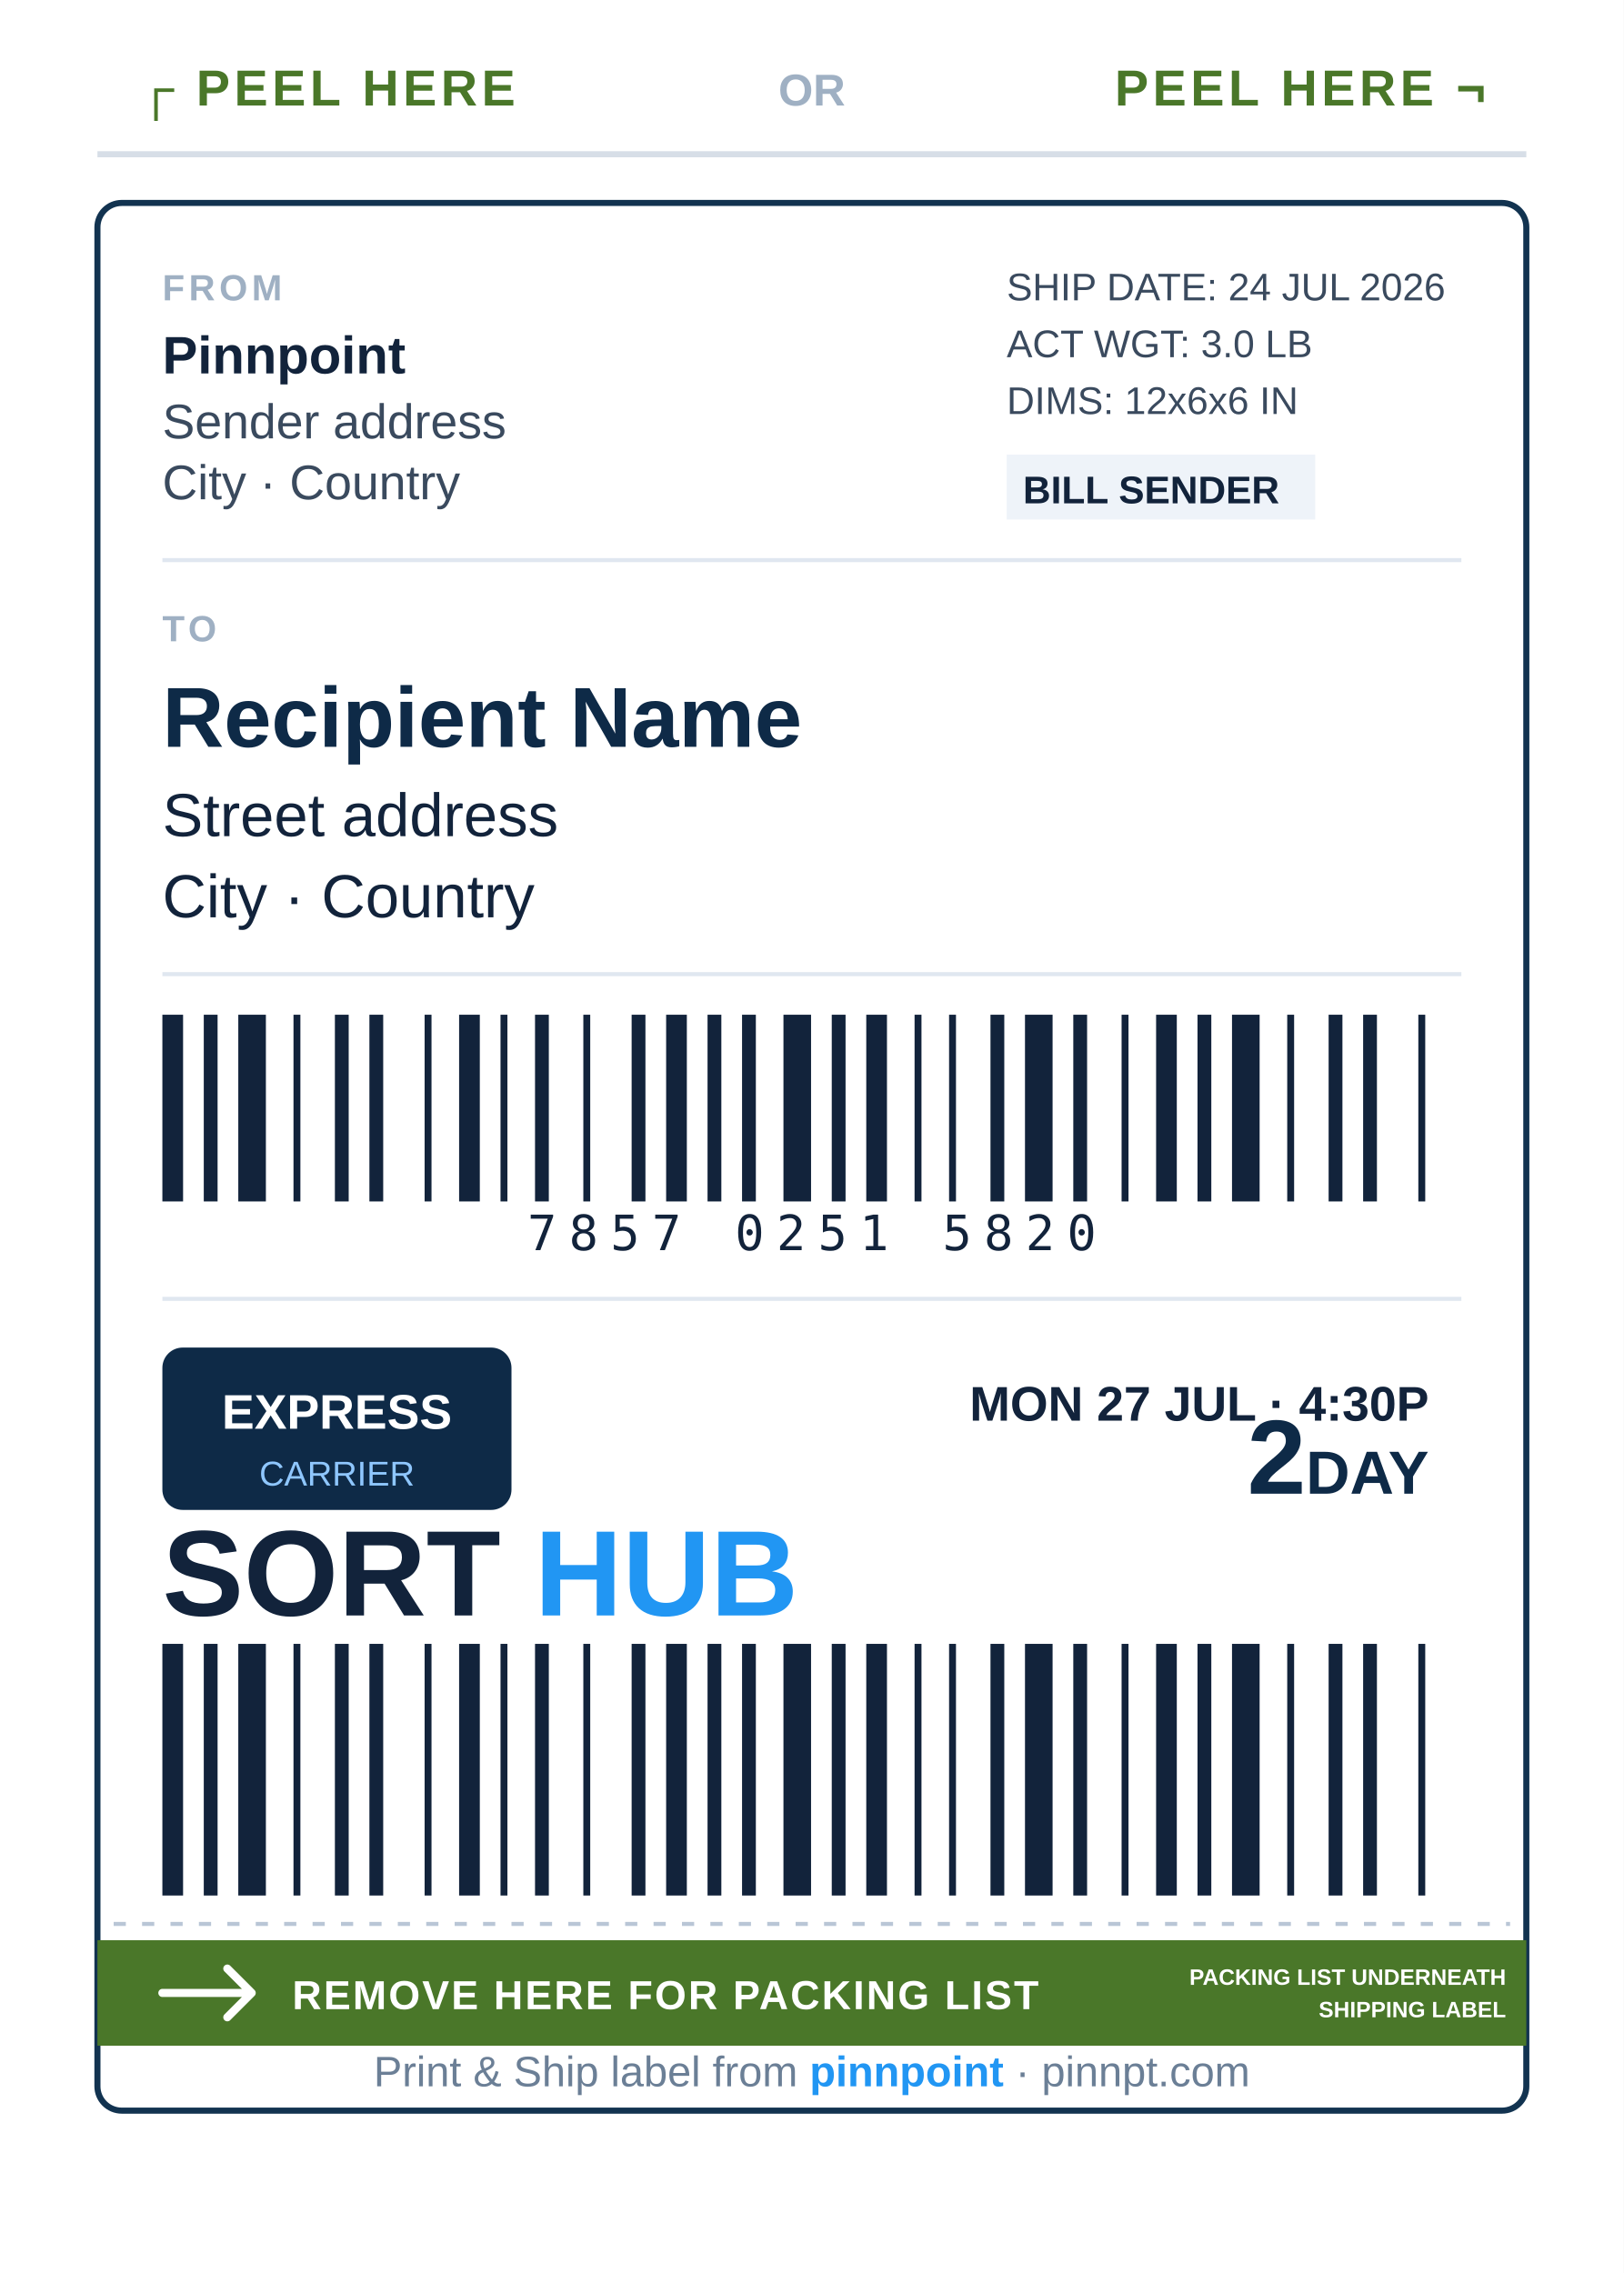
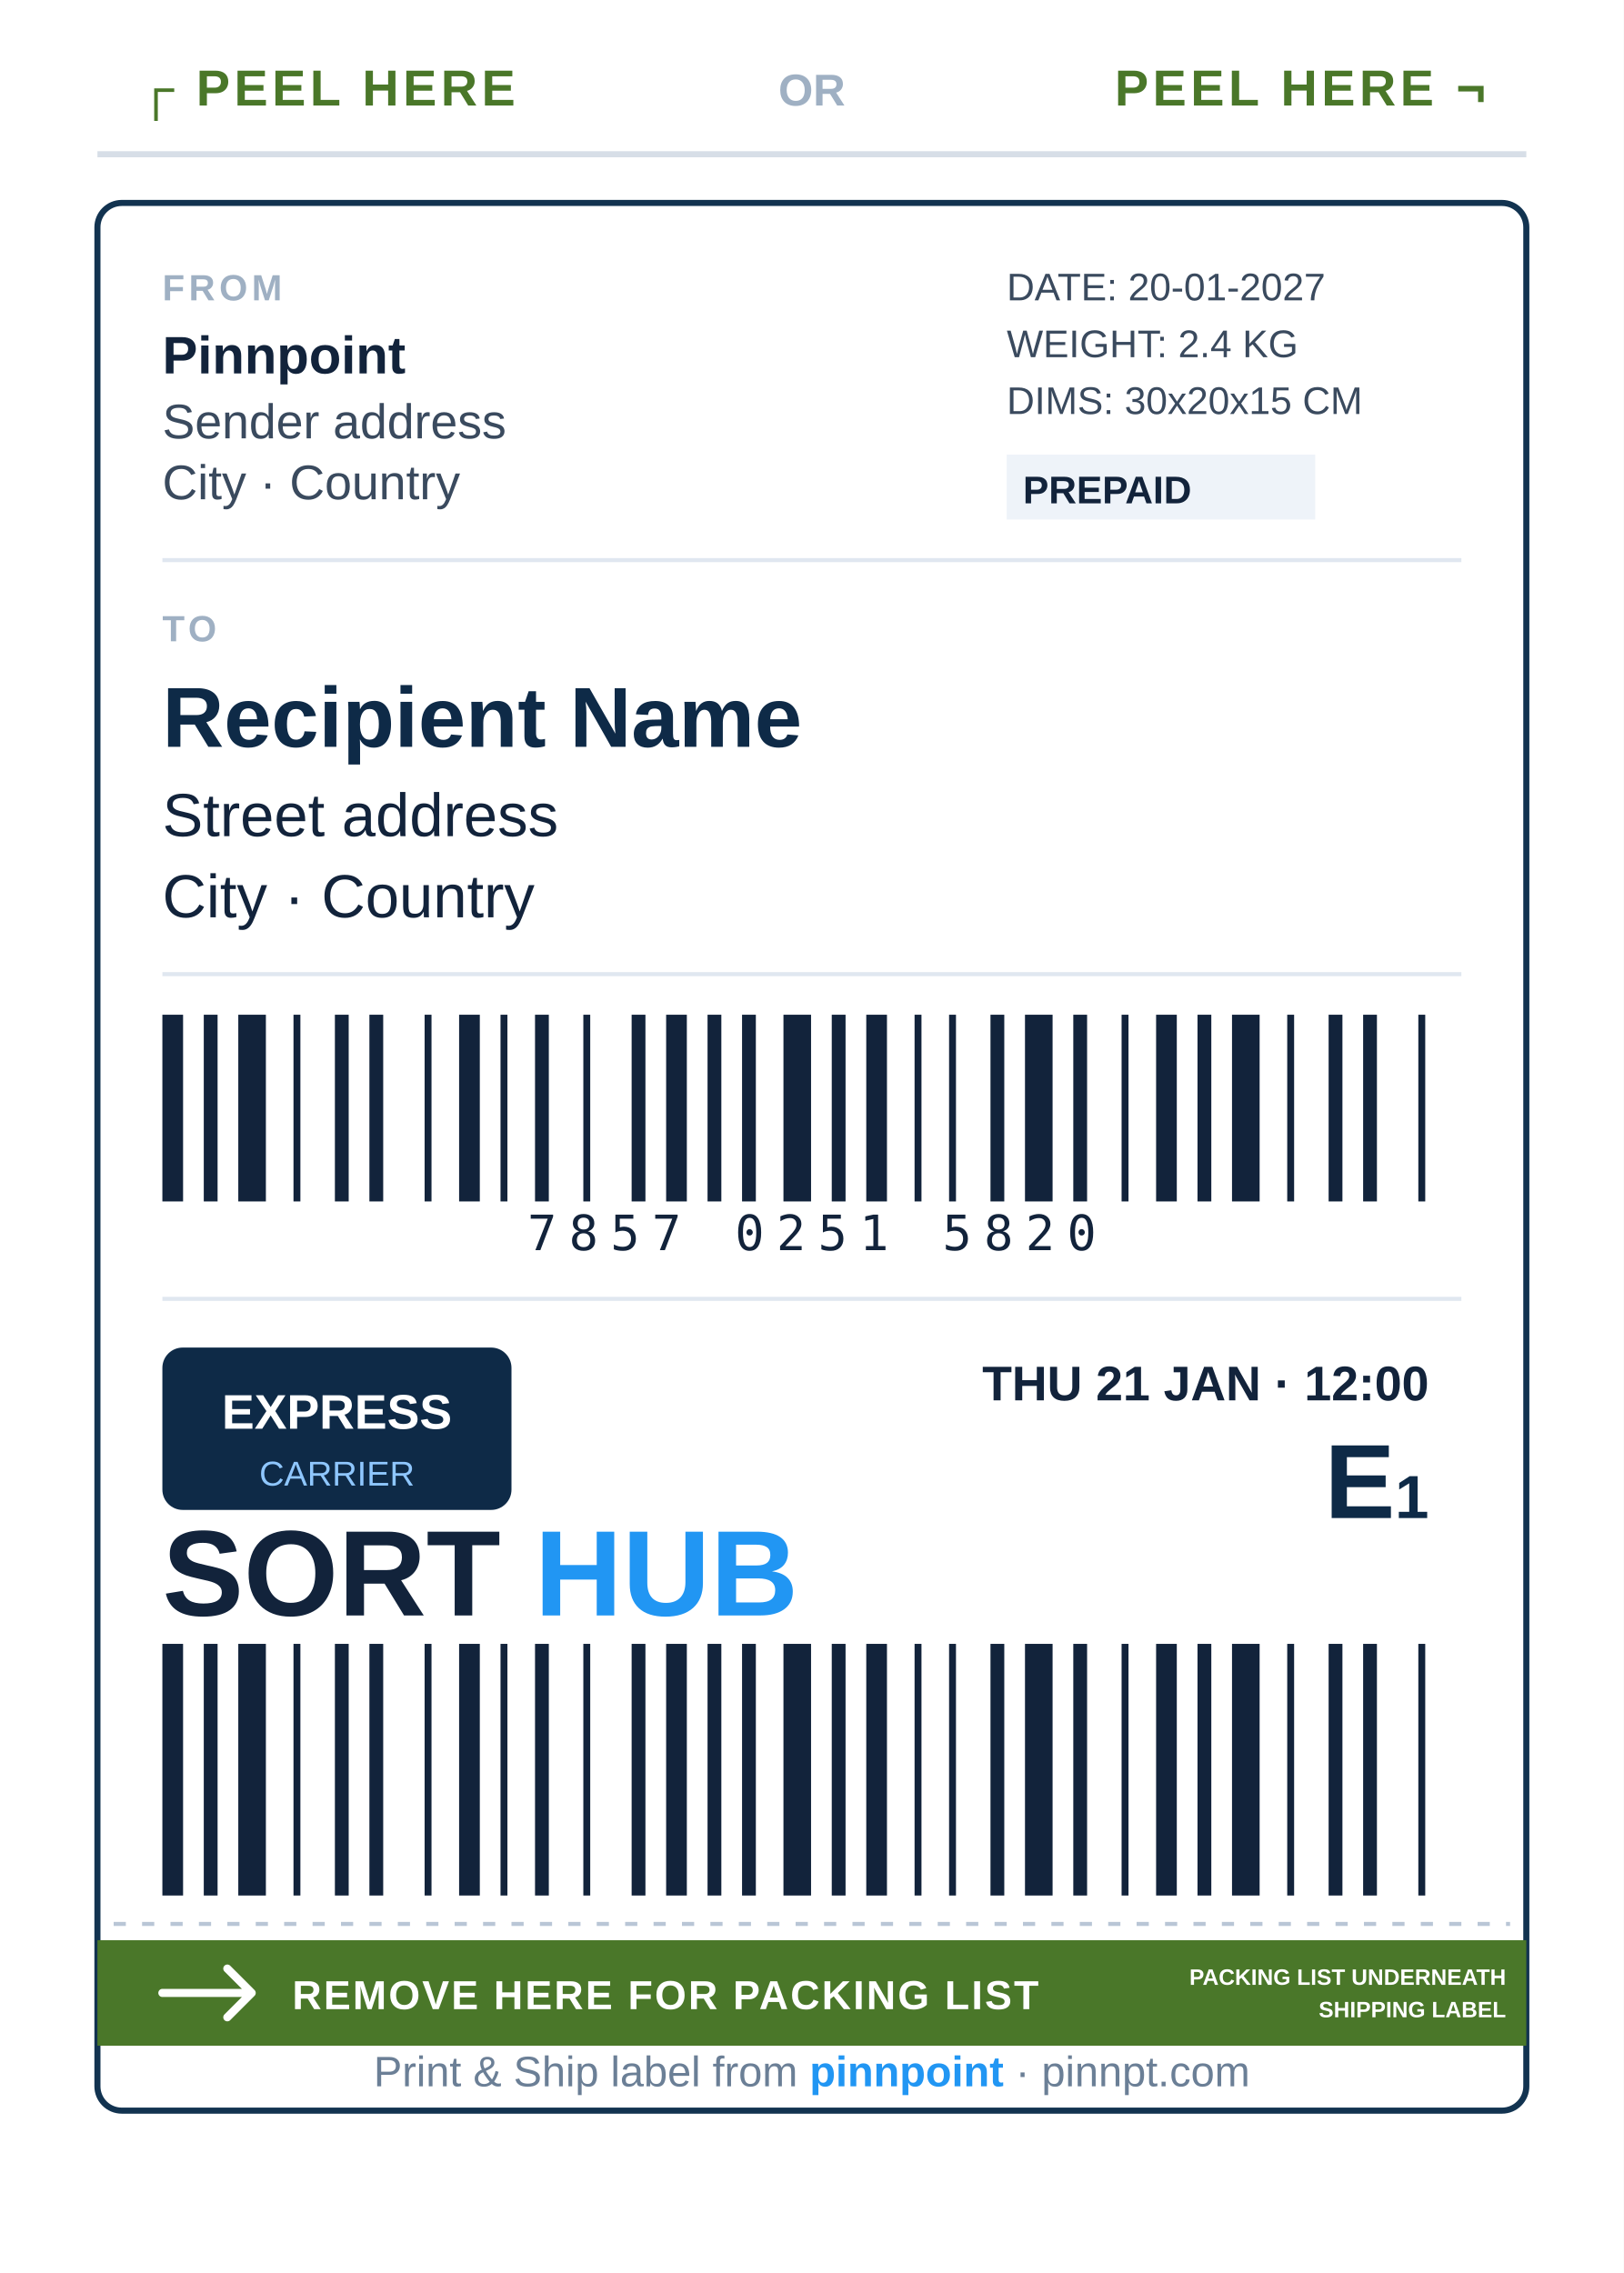
<svg xmlns="http://www.w3.org/2000/svg" viewBox="0 0 400 560" width="400" height="560" role="img" aria-label="The A5 Print &amp; Ship label — front: the shipping label">
  <g transform="translate(0,0)">
    <rect x="0" y="0" width="400" height="560" fill="#fff" />
    <text x="34" y="26" font-family="Arial,Helvetica,sans-serif" font-size="12.5" font-weight="700" letter-spacing="1" fill="#4a7729">┌ PEEL HERE</text>
    <text x="200" y="26" text-anchor="middle" font-family="Arial,Helvetica,sans-serif" font-size="11" font-weight="700" fill="#9fb0c3">OR</text>
    <text x="366" y="26" text-anchor="end" font-family="Arial,Helvetica,sans-serif" font-size="12.5" font-weight="700" letter-spacing="1" fill="#4a7729">PEEL HERE ¬</text>
    <line x1="24" y1="38" x2="376" y2="38" stroke="#d7dee7" stroke-width="1.5" />
    <rect x="24" y="50" width="352" height="470" rx="6" fill="#fff" stroke="#123350" stroke-width="1.5" />
    <text x="40" y="74" font-family="Arial,Helvetica,sans-serif" font-size="9" font-weight="700" letter-spacing="1" fill="#9fb0c3">FROM</text>
    <text x="40" y="92" font-family="Arial,Helvetica,sans-serif" font-size="13" font-weight="700" fill="#12233b">Pinnpoint</text>
    <text x="40" y="108" font-family="Arial,Helvetica,sans-serif" font-size="12" fill="#3a4a5e">Sender address</text>
    <text x="40" y="123" font-family="Arial,Helvetica,sans-serif" font-size="12" fill="#3a4a5e">City · Country</text>
    <g font-family="Arial,Helvetica,sans-serif" font-size="9.5" fill="#3a4a5e">
-       <text x="248" y="74">SHIP DATE: 24 JUL 2026</text>
-       <text x="248" y="88">ACT WGT: 3.0 LB</text>
-       <text x="248" y="102">DIMS: 12x6x6 IN</text>
+       <text x="248" y="74">DATE: 20-01-2027</text>
+       <text x="248" y="88">WEIGHT: 2.4 KG</text>
+       <text x="248" y="102">DIMS: 30x20x15 CM</text>
    </g>
    <rect x="248" y="112" width="76" height="16" fill="#eef3f9" />
-     <text x="252" y="124" font-family="Arial,Helvetica,sans-serif" font-size="9.5" font-weight="700" fill="#12233b">BILL SENDER</text>
+     <text x="252" y="124" font-family="Arial,Helvetica,sans-serif" font-size="9.5" font-weight="700" fill="#12233b">PREPAID</text>
    <line x1="40" y1="138" x2="360" y2="138" stroke="#e0e7f0" />
    <text x="40" y="158" font-family="Arial,Helvetica,sans-serif" font-size="9" font-weight="700" letter-spacing="1" fill="#9fb0c3">TO</text>
    <text x="40" y="184" font-family="Arial,Helvetica,sans-serif" font-size="21" font-weight="800" fill="#0e2a47">Recipient Name</text>
    <text x="40" y="206" font-family="Arial,Helvetica,sans-serif" font-size="15" fill="#12233b">Street address</text>
    <text x="40" y="226" font-family="Arial,Helvetica,sans-serif" font-size="15" fill="#12233b">City · Country</text>
    <line x1="40" y1="240" x2="360" y2="240" stroke="#e0e7f0" />
    <rect x="40" y="250" width="5.1" height="46" fill="#12233b" />
    <rect x="50.2" y="250" width="3.4" height="46" fill="#12233b" />
    <rect x="58.7" y="250" width="6.8" height="46" fill="#12233b" />
    <rect x="72.3" y="250" width="1.7" height="46" fill="#12233b" />
    <rect x="82.5" y="250" width="3.4" height="46" fill="#12233b" />
    <rect x="91" y="250" width="3.4" height="46" fill="#12233b" />
    <rect x="104.6" y="250" width="1.7" height="46" fill="#12233b" />
    <rect x="113.1" y="250" width="5.1" height="46" fill="#12233b" />
    <rect x="123.3" y="250" width="1.7" height="46" fill="#12233b" />
    <rect x="131.8" y="250" width="3.4" height="46" fill="#12233b" />
    <rect x="143.7" y="250" width="1.7" height="46" fill="#12233b" />
    <rect x="155.6" y="250" width="3.4" height="46" fill="#12233b" />
    <rect x="164.1" y="250" width="5.1" height="46" fill="#12233b" />
    <rect x="174.3" y="250" width="3.4" height="46" fill="#12233b" />
    <rect x="182.8" y="250" width="3.4" height="46" fill="#12233b" />
    <rect x="193" y="250" width="6.8" height="46" fill="#12233b" />
    <rect x="204.9" y="250" width="3.4" height="46" fill="#12233b" />
    <rect x="213.4" y="250" width="5.1" height="46" fill="#12233b" />
    <rect x="225.3" y="250" width="1.7" height="46" fill="#12233b" />
    <rect x="233.8" y="250" width="1.7" height="46" fill="#12233b" />
    <rect x="244" y="250" width="3.4" height="46" fill="#12233b" />
    <rect x="252.5" y="250" width="6.8" height="46" fill="#12233b" />
    <rect x="264.4" y="250" width="3.4" height="46" fill="#12233b" />
    <rect x="276.3" y="250" width="1.7" height="46" fill="#12233b" />
    <rect x="284.8" y="250" width="5.1" height="46" fill="#12233b" />
    <rect x="295" y="250" width="3.4" height="46" fill="#12233b" />
    <rect x="303.5" y="250" width="6.8" height="46" fill="#12233b" />
    <rect x="317.1" y="250" width="1.7" height="46" fill="#12233b" />
    <rect x="327.3" y="250" width="3.4" height="46" fill="#12233b" />
    <rect x="335.8" y="250" width="3.4" height="46" fill="#12233b" />
    <rect x="349.4" y="250" width="1.7" height="46" fill="#12233b" />
    <text x="200" y="308" text-anchor="middle" font-family="Consolas,monospace" font-size="12" letter-spacing="3" fill="#12233b">7857 0251 5820</text>
    <line x1="40" y1="320" x2="360" y2="320" stroke="#e0e7f0" />
    <rect x="40" y="332" width="86" height="40" rx="5" fill="#0e2a47" />
    <text x="83" y="352" text-anchor="middle" font-family="Arial,Helvetica,sans-serif" font-size="12" font-weight="800" fill="#fff">EXPRESS</text>
    <text x="83" y="366" text-anchor="middle" font-family="Arial,Helvetica,sans-serif" font-size="8.5" fill="#8fc7ff">CARRIER</text>
-     <text x="352" y="350" text-anchor="end" font-family="Arial,Helvetica,sans-serif" font-size="12" font-weight="700" fill="#12233b">MON 27 JUL · 4:30P</text>
-     <text x="352" y="368" text-anchor="end" font-family="Arial,Helvetica,sans-serif" font-size="26" font-weight="800" fill="#0e2a47">2<tspan font-size="15">DAY</tspan>
+     <text x="352" y="345" text-anchor="end" font-family="Arial,Helvetica,sans-serif" font-size="12" font-weight="700" fill="#12233b">THU 21 JAN · 12:00</text>
+     <text x="352" y="374" text-anchor="end" font-family="Arial,Helvetica,sans-serif" font-size="26" font-weight="800" fill="#0e2a47">E<tspan font-size="15">1</tspan>
    </text>
    <text x="40" y="398" font-family="Arial,Helvetica,sans-serif" font-size="30" font-weight="800" fill="#12233b">SORT <tspan fill="#2196f3">HUB</tspan>
    </text>
    <rect x="40" y="405" width="5.1" height="62" fill="#12233b" />
    <rect x="50.2" y="405" width="3.4" height="62" fill="#12233b" />
    <rect x="58.7" y="405" width="6.8" height="62" fill="#12233b" />
    <rect x="72.3" y="405" width="1.7" height="62" fill="#12233b" />
    <rect x="82.5" y="405" width="3.4" height="62" fill="#12233b" />
    <rect x="91" y="405" width="3.4" height="62" fill="#12233b" />
    <rect x="104.6" y="405" width="1.7" height="62" fill="#12233b" />
    <rect x="113.1" y="405" width="5.1" height="62" fill="#12233b" />
    <rect x="123.3" y="405" width="1.7" height="62" fill="#12233b" />
    <rect x="131.8" y="405" width="3.4" height="62" fill="#12233b" />
    <rect x="143.7" y="405" width="1.7" height="62" fill="#12233b" />
    <rect x="155.6" y="405" width="3.4" height="62" fill="#12233b" />
    <rect x="164.1" y="405" width="5.1" height="62" fill="#12233b" />
    <rect x="174.3" y="405" width="3.4" height="62" fill="#12233b" />
    <rect x="182.8" y="405" width="3.4" height="62" fill="#12233b" />
    <rect x="193" y="405" width="6.8" height="62" fill="#12233b" />
    <rect x="204.9" y="405" width="3.4" height="62" fill="#12233b" />
    <rect x="213.4" y="405" width="5.1" height="62" fill="#12233b" />
    <rect x="225.3" y="405" width="1.7" height="62" fill="#12233b" />
    <rect x="233.8" y="405" width="1.7" height="62" fill="#12233b" />
    <rect x="244" y="405" width="3.4" height="62" fill="#12233b" />
    <rect x="252.5" y="405" width="6.8" height="62" fill="#12233b" />
    <rect x="264.4" y="405" width="3.4" height="62" fill="#12233b" />
    <rect x="276.3" y="405" width="1.7" height="62" fill="#12233b" />
    <rect x="284.8" y="405" width="5.1" height="62" fill="#12233b" />
    <rect x="295" y="405" width="3.4" height="62" fill="#12233b" />
    <rect x="303.5" y="405" width="6.8" height="62" fill="#12233b" />
    <rect x="317.1" y="405" width="1.7" height="62" fill="#12233b" />
    <rect x="327.3" y="405" width="3.4" height="62" fill="#12233b" />
    <rect x="335.8" y="405" width="3.4" height="62" fill="#12233b" />
    <rect x="349.4" y="405" width="1.7" height="62" fill="#12233b" />
    <g transform="translate(0,478)">
      <rect x="24" y="0" width="352" height="26" fill="#4a7729" />
      <path d="M40 13 h20 M56 7 l6 6 l-6 6" fill="none" stroke="#fff" stroke-width="2" stroke-linecap="round" stroke-linejoin="round" />
      <text x="72" y="17" font-family="Arial,Helvetica,sans-serif" font-size="10" font-weight="800" letter-spacing="0.5" fill="#fff">REMOVE HERE FOR PACKING LIST</text>
      <text x="371" y="11" text-anchor="end" font-family="Arial,Helvetica,sans-serif" font-size="5.5" font-weight="700" fill="#fff">PACKING LIST UNDERNEATH</text>
      <text x="371" y="19" text-anchor="end" font-family="Arial,Helvetica,sans-serif" font-size="5.5" font-weight="700" fill="#fff">SHIPPING LABEL</text>
    </g>
    <line x1="28" y1="474" x2="372" y2="474" stroke="#b9c6d6" stroke-width="1" stroke-dasharray="3 4" />
    <text x="200" y="514" text-anchor="middle" font-family="Arial,Helvetica,sans-serif" font-size="10.5" fill="#6b7f96">Print &amp; Ship label from <tspan font-weight="800" fill="#2196f3">pinnpoint</tspan> · pinnpt.com</text>
  </g>
</svg>
